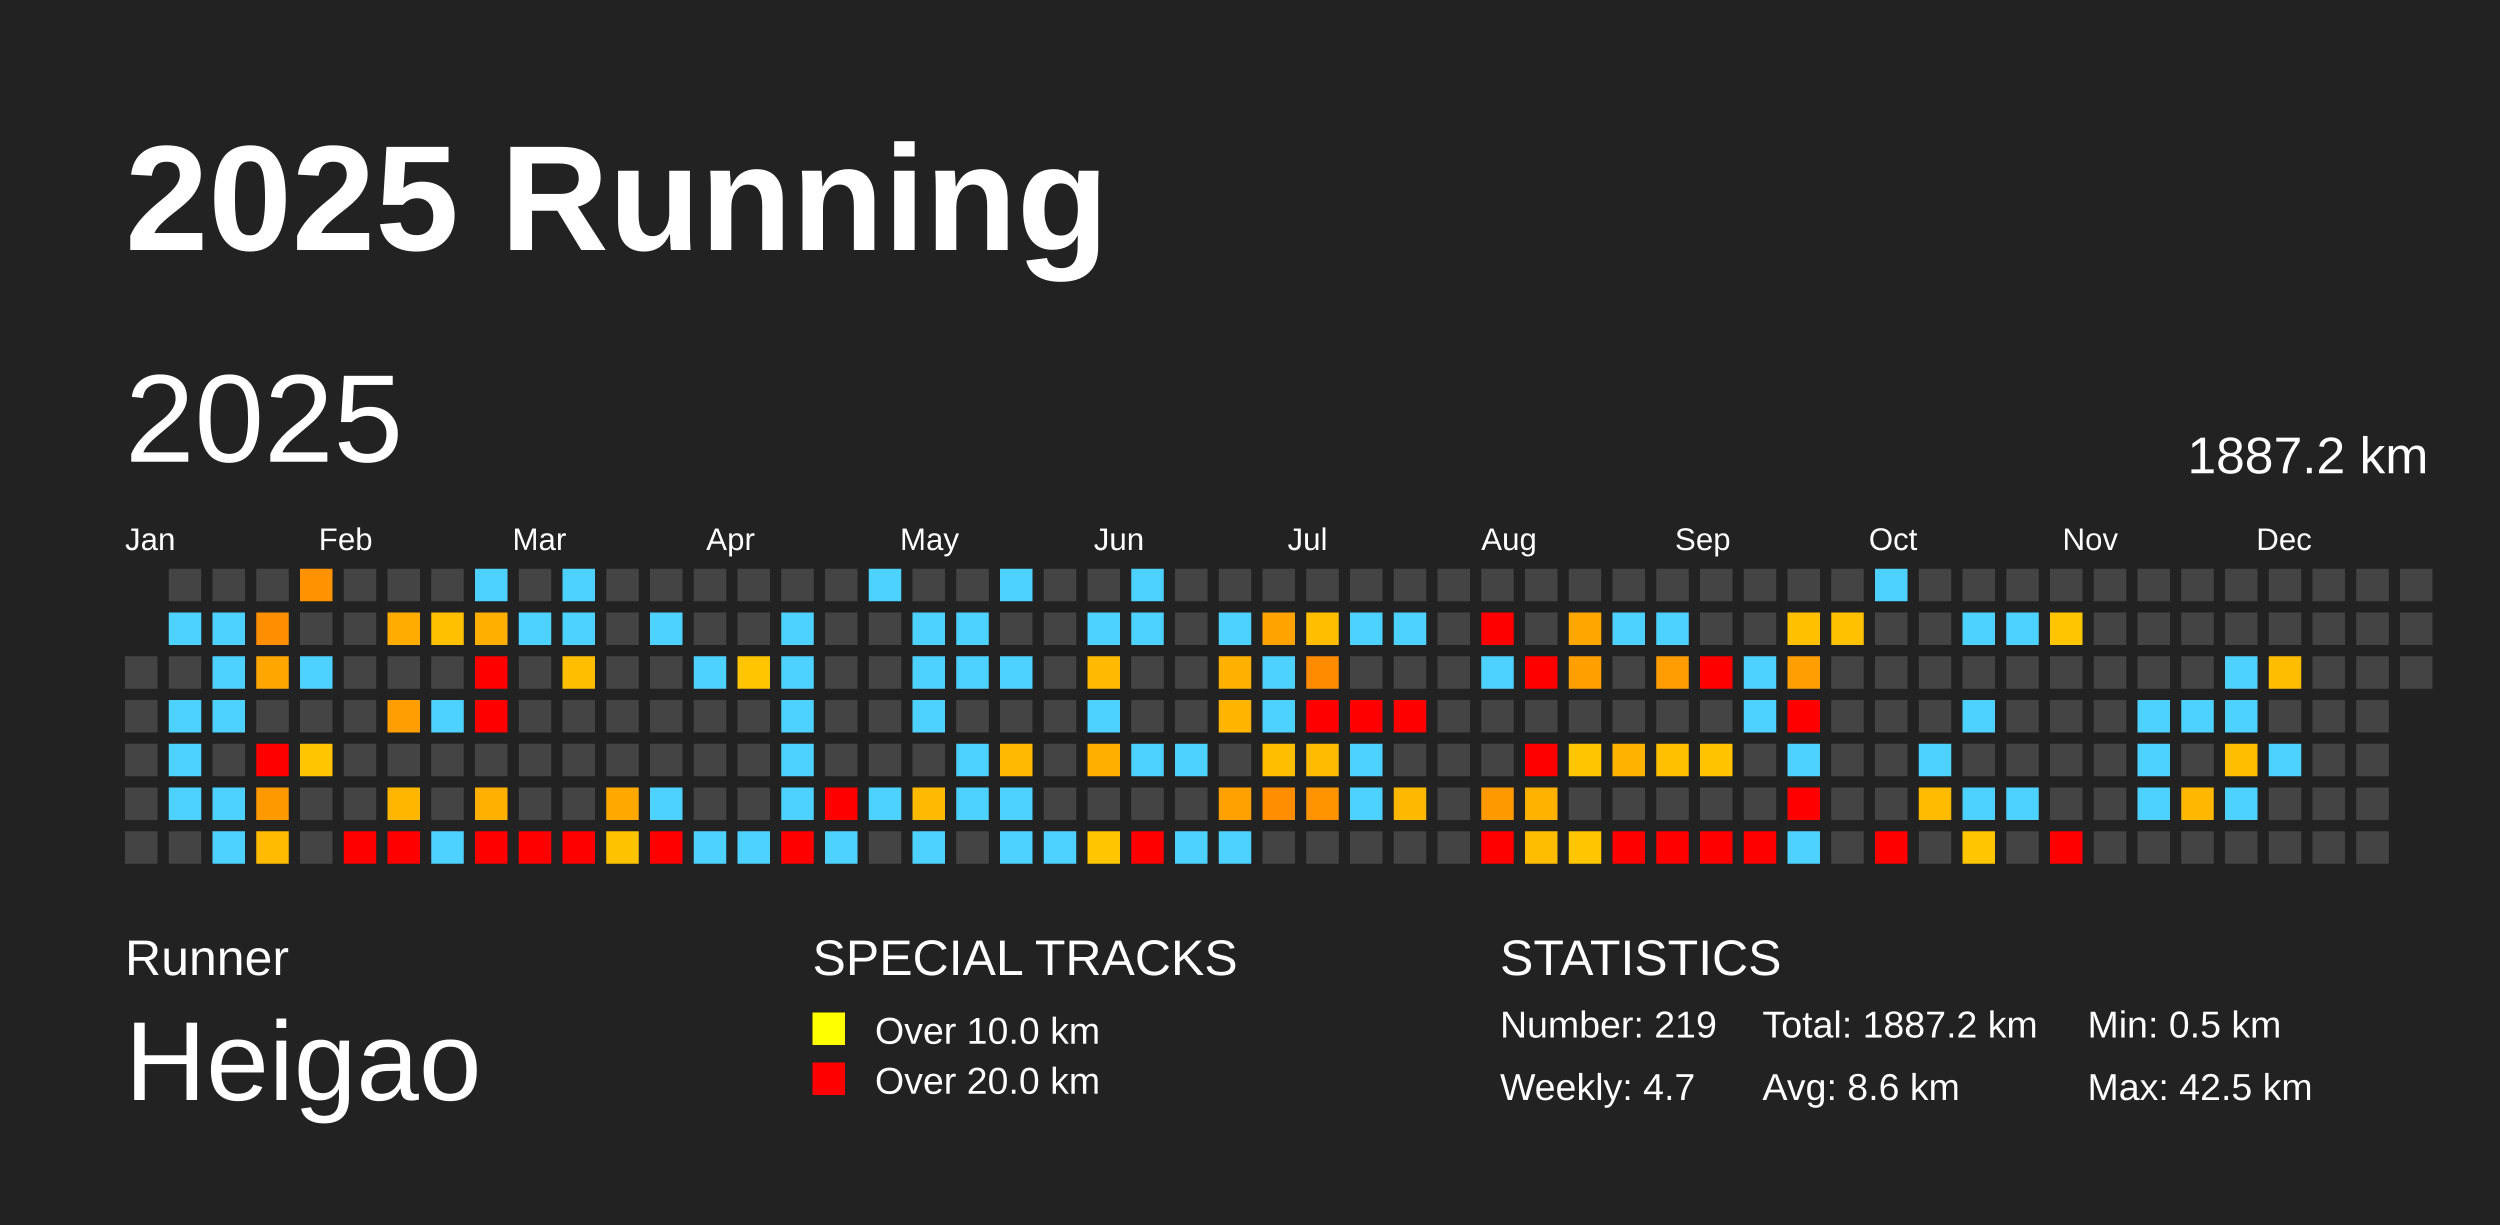
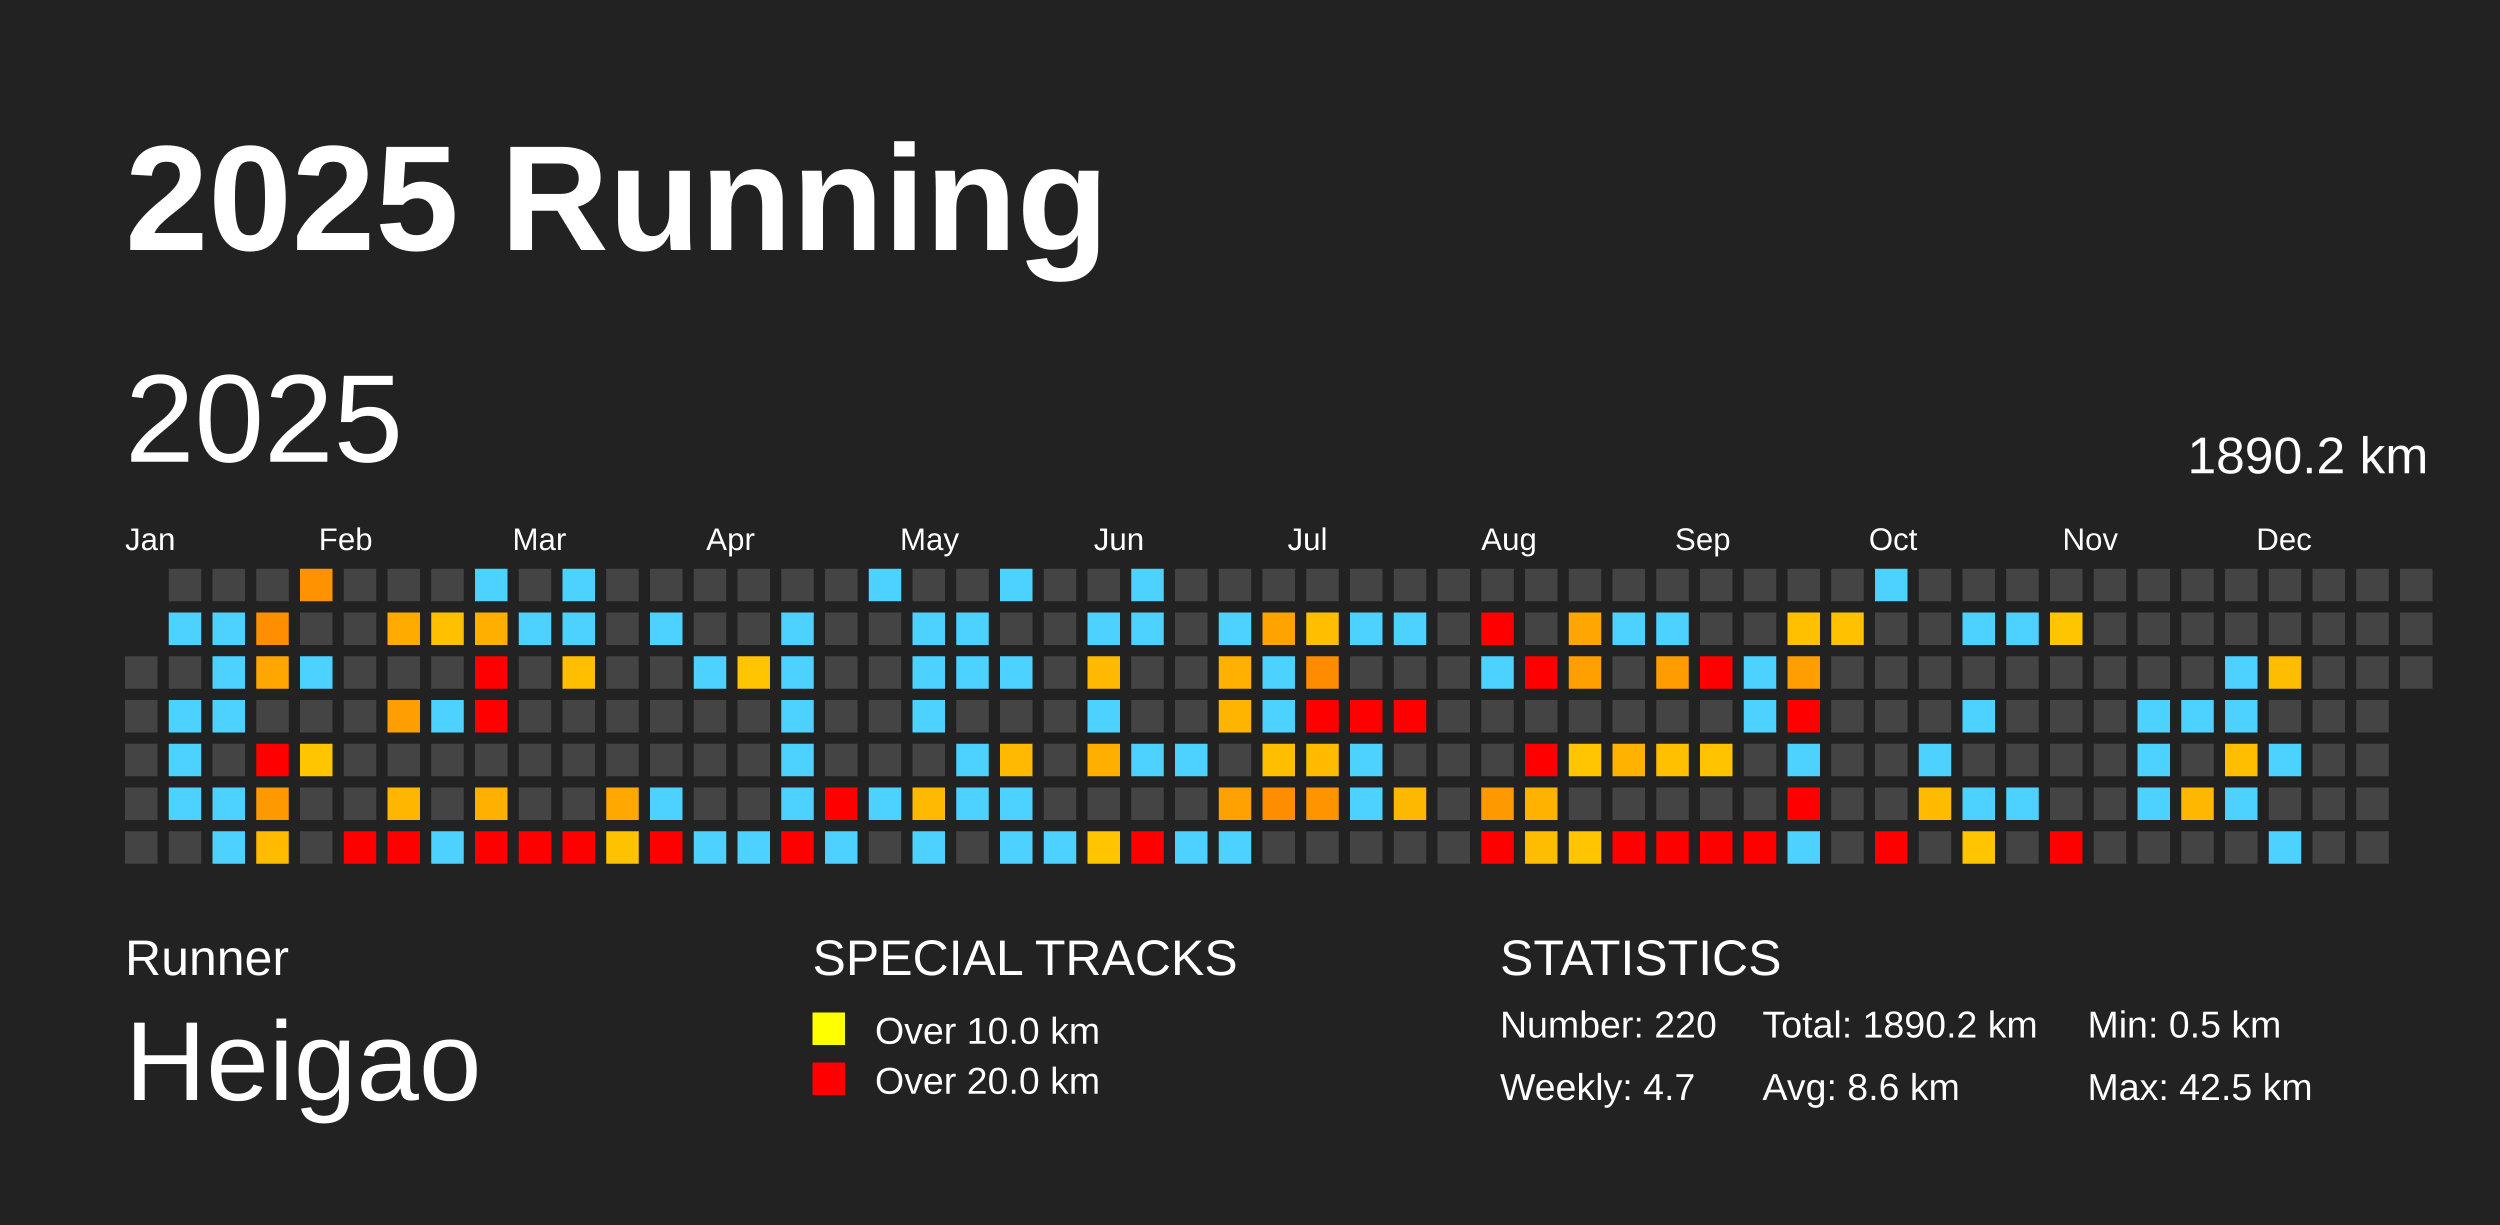
<svg xmlns="http://www.w3.org/2000/svg" baseProfile="full" height="98mm" version="1.1" viewBox="0,0,200,98" width="200mm">
  <defs />
  <rect fill="#222222" height="98" width="200" x="0" y="0" />
  <text fill="#FFFFFF" style="font-size:12px; font-family:Arial; font-weight:bold;" x="10" y="20">2025 Running</text>
  <text fill="#FFFFFF" style="font-size:4px; font-family:Arial" x="10" y="78">Runner</text>
  <text fill="#FFFFFF" style="font-size:9px; font-family:Arial" x="10" y="88">Heigao</text>
  <text fill="#FFFFFF" style="font-size:4px; font-family:Arial" x="65" y="78">SPECIAL TRACKS</text>
  <rect fill="yellow" height="2.6" width="2.6" x="65" y="81" />
  <text fill="#FFFFFF" style="font-size:3px; font-family:Arial" x="70" y="83.5">Over 10.0 km</text>
  <rect fill="red" height="2.6" width="2.6" x="65" y="85" />
  <text fill="#FFFFFF" style="font-size:3px; font-family:Arial" x="70" y="87.5">Over 20.0 km</text>
  <text fill="#FFFFFF" style="font-size:4px; font-family:Arial" x="120" y="78">STATISTICS</text>
-   <text fill="#FFFFFF" style="font-size:3px; font-family:Arial" x="120" y="83">Number: 219</text>
+   <text fill="#FFFFFF" style="font-size:3px; font-family:Arial" x="120" y="83">Number: 220</text>
  <text fill="#FFFFFF" style="font-size:3px; font-family:Arial" x="120" y="88">Weekly: 4.7</text>
-   <text fill="#FFFFFF" style="font-size:3px; font-family:Arial" x="141" y="83">Total: 1887.2 km</text>
+   <text fill="#FFFFFF" style="font-size:3px; font-family:Arial" x="141" y="83">Total: 1890.2 km</text>
  <text fill="#FFFFFF" style="font-size:3px; font-family:Arial" x="141" y="88">Avg: 8.6 km</text>
  <text fill="#FFFFFF" style="font-size:3px; font-family:Arial" x="167" y="83">Min: 0.5 km</text>
  <text fill="#FFFFFF" style="font-size:3px; font-family:Arial" x="167" y="88">Max: 42.5 km</text>
  <text dominant-baseline="hanging" fill="#FFFFFF" style="font-size:10.0px; font-family:Arial;" x="10" y="30">2025</text>
-   <text dominant-baseline="hanging" fill="#FFFFFF" style="font-size:4.125px; font-family:Arial;" x="175" y="35">1887.2 km</text>
+   <text dominant-baseline="hanging" fill="#FFFFFF" style="font-size:4.125px; font-family:Arial;" x="175" y="35">1890.2 km</text>
  <text fill="#FFFFFF" style="font-size:2.5px; font-family:Arial" x="10.0" y="44">Jan</text>
  <text fill="#FFFFFF" style="font-size:2.5px; font-family:Arial" x="25.5" y="44">Feb</text>
  <text fill="#FFFFFF" style="font-size:2.5px; font-family:Arial" x="41.0" y="44">Mar</text>
  <text fill="#FFFFFF" style="font-size:2.5px; font-family:Arial" x="56.5" y="44">Apr</text>
  <text fill="#FFFFFF" style="font-size:2.5px; font-family:Arial" x="72.0" y="44">May</text>
  <text fill="#FFFFFF" style="font-size:2.5px; font-family:Arial" x="87.5" y="44">Jun</text>
  <text fill="#FFFFFF" style="font-size:2.5px; font-family:Arial" x="103.0" y="44">Jul</text>
  <text fill="#FFFFFF" style="font-size:2.5px; font-family:Arial" x="118.5" y="44">Aug</text>
  <text fill="#FFFFFF" style="font-size:2.5px; font-family:Arial" x="134.0" y="44">Sep</text>
  <text fill="#FFFFFF" style="font-size:2.5px; font-family:Arial" x="149.5" y="44">Oct</text>
  <text fill="#FFFFFF" style="font-size:2.5px; font-family:Arial" x="165.0" y="44">Nov</text>
  <text fill="#FFFFFF" style="font-size:2.5px; font-family:Arial" x="180.5" y="44">Dec</text>
  <rect fill="#444444" height="2.6" width="2.6" x="10.0" y="52.5" />
  <rect fill="#444444" height="2.6" width="2.6" x="10.0" y="56.0" />
  <rect fill="#444444" height="2.6" width="2.6" x="10.0" y="59.5" />
  <rect fill="#444444" height="2.6" width="2.6" x="10.0" y="63.0" />
  <rect fill="#444444" height="2.6" width="2.6" x="10.0" y="66.5" />
  <rect fill="#444444" height="2.6" width="2.6" x="13.5" y="45.5" />
  <rect fill="#4dd2ff" height="2.6" width="2.6" x="13.5" y="49.0" />
  <rect fill="#444444" height="2.6" width="2.6" x="13.5" y="52.5" />
  <rect fill="#4dd2ff" height="2.6" width="2.6" x="13.5" y="56.0" />
  <rect fill="#4dd2ff" height="2.6" width="2.6" x="13.5" y="59.5" />
  <rect fill="#4dd2ff" height="2.6" width="2.6" x="13.5" y="63.0" />
  <rect fill="#444444" height="2.6" width="2.6" x="13.5" y="66.5" />
  <rect fill="#444444" height="2.6" width="2.6" x="17.0" y="45.5" />
  <rect fill="#4dd2ff" height="2.6" width="2.6" x="17.0" y="49.0" />
  <rect fill="#4dd2ff" height="2.6" width="2.6" x="17.0" y="52.5" />
  <rect fill="#4dd2ff" height="2.6" width="2.6" x="17.0" y="56.0" />
  <rect fill="#444444" height="2.6" width="2.6" x="17.0" y="59.5" />
  <rect fill="#4dd2ff" height="2.6" width="2.6" x="17.0" y="63.0" />
  <rect fill="#4dd2ff" height="2.6" width="2.6" x="17.0" y="66.5" />
  <rect fill="#444444" height="2.6" width="2.6" x="20.5" y="45.5" />
  <rect fill="#ff8e00" height="2.6" width="2.6" x="20.5" y="49.0" />
  <rect fill="#ffa600" height="2.6" width="2.6" x="20.5" y="52.5" />
  <rect fill="#444444" height="2.6" width="2.6" x="20.5" y="56.0" />
  <rect fill="red" height="2.6" width="2.6" x="20.5" y="59.5" />
  <rect fill="#ff9900" height="2.6" width="2.6" x="20.5" y="63.0" />
  <rect fill="#ffbb00" height="2.6" width="2.6" x="20.5" y="66.5" />
  <rect fill="#ff9200" height="2.6" width="2.6" x="24.0" y="45.5" />
  <rect fill="#444444" height="2.6" width="2.6" x="24.0" y="49.0" />
  <rect fill="#4dd2ff" height="2.6" width="2.6" x="24.0" y="52.5" />
  <rect fill="#444444" height="2.6" width="2.6" x="24.0" y="56.0" />
  <rect fill="#ffc500" height="2.6" width="2.6" x="24.0" y="59.5" />
  <rect fill="#444444" height="2.6" width="2.6" x="24.0" y="63.0" />
  <rect fill="#444444" height="2.6" width="2.6" x="24.0" y="66.5" />
  <rect fill="#444444" height="2.6" width="2.6" x="27.5" y="45.5" />
  <rect fill="#444444" height="2.6" width="2.6" x="27.5" y="49.0" />
  <rect fill="#444444" height="2.6" width="2.6" x="27.5" y="52.5" />
  <rect fill="#444444" height="2.6" width="2.6" x="27.5" y="56.0" />
  <rect fill="#444444" height="2.6" width="2.6" x="27.5" y="59.5" />
  <rect fill="#444444" height="2.6" width="2.6" x="27.5" y="63.0" />
  <rect fill="red" height="2.6" width="2.6" x="27.5" y="66.5" />
  <rect fill="#444444" height="2.6" width="2.6" x="31.0" y="45.5" />
  <rect fill="#ffab00" height="2.6" width="2.6" x="31.0" y="49.0" />
  <rect fill="#444444" height="2.6" width="2.6" x="31.0" y="52.5" />
  <rect fill="#ff9e00" height="2.6" width="2.6" x="31.0" y="56.0" />
  <rect fill="#444444" height="2.6" width="2.6" x="31.0" y="59.5" />
  <rect fill="#ffb600" height="2.6" width="2.6" x="31.0" y="63.0" />
  <rect fill="red" height="2.6" width="2.6" x="31.0" y="66.5" />
  <rect fill="#444444" height="2.6" width="2.6" x="34.5" y="45.5" />
  <rect fill="#ffc000" height="2.6" width="2.6" x="34.5" y="49.0" />
  <rect fill="#444444" height="2.6" width="2.6" x="34.5" y="52.5" />
  <rect fill="#4dd2ff" height="2.6" width="2.6" x="34.5" y="56.0" />
  <rect fill="#444444" height="2.6" width="2.6" x="34.5" y="59.5" />
  <rect fill="#444444" height="2.6" width="2.6" x="34.5" y="63.0" />
  <rect fill="#4dd2ff" height="2.6" width="2.6" x="34.5" y="66.5" />
  <rect fill="#4dd2ff" height="2.6" width="2.6" x="38.0" y="45.5" />
  <rect fill="#ffaf00" height="2.6" width="2.6" x="38.0" y="49.0" />
  <rect fill="red" height="2.6" width="2.6" x="38.0" y="52.5" />
  <rect fill="red" height="2.6" width="2.6" x="38.0" y="56.0" />
  <rect fill="#444444" height="2.6" width="2.6" x="38.0" y="59.5" />
  <rect fill="#ffb000" height="2.6" width="2.6" x="38.0" y="63.0" />
  <rect fill="red" height="2.6" width="2.6" x="38.0" y="66.5" />
  <rect fill="#444444" height="2.6" width="2.6" x="41.5" y="45.5" />
  <rect fill="#4dd2ff" height="2.6" width="2.6" x="41.5" y="49.0" />
  <rect fill="#444444" height="2.6" width="2.6" x="41.5" y="52.5" />
  <rect fill="#444444" height="2.6" width="2.6" x="41.5" y="56.0" />
  <rect fill="#444444" height="2.6" width="2.6" x="41.5" y="59.5" />
  <rect fill="#444444" height="2.6" width="2.6" x="41.5" y="63.0" />
  <rect fill="red" height="2.6" width="2.6" x="41.5" y="66.5" />
  <rect fill="#4dd2ff" height="2.6" width="2.6" x="45.0" y="45.5" />
  <rect fill="#4dd2ff" height="2.6" width="2.6" x="45.0" y="49.0" />
  <rect fill="#ffbf00" height="2.6" width="2.6" x="45.0" y="52.5" />
  <rect fill="#444444" height="2.6" width="2.6" x="45.0" y="56.0" />
  <rect fill="#444444" height="2.6" width="2.6" x="45.0" y="59.5" />
  <rect fill="#444444" height="2.6" width="2.6" x="45.0" y="63.0" />
  <rect fill="red" height="2.6" width="2.6" x="45.0" y="66.5" />
  <rect fill="#444444" height="2.6" width="2.6" x="48.5" y="45.5" />
  <rect fill="#444444" height="2.6" width="2.6" x="48.5" y="49.0" />
  <rect fill="#444444" height="2.6" width="2.6" x="48.5" y="52.5" />
  <rect fill="#444444" height="2.6" width="2.6" x="48.5" y="56.0" />
  <rect fill="#444444" height="2.6" width="2.6" x="48.5" y="59.5" />
  <rect fill="#ffa800" height="2.6" width="2.6" x="48.5" y="63.0" />
  <rect fill="#ffc200" height="2.6" width="2.6" x="48.5" y="66.5" />
  <rect fill="#444444" height="2.6" width="2.6" x="52.0" y="45.5" />
  <rect fill="#4dd2ff" height="2.6" width="2.6" x="52.0" y="49.0" />
  <rect fill="#444444" height="2.6" width="2.6" x="52.0" y="52.5" />
  <rect fill="#444444" height="2.6" width="2.6" x="52.0" y="56.0" />
  <rect fill="#444444" height="2.6" width="2.6" x="52.0" y="59.5" />
  <rect fill="#4dd2ff" height="2.6" width="2.6" x="52.0" y="63.0" />
  <rect fill="red" height="2.6" width="2.6" x="52.0" y="66.5" />
  <rect fill="#444444" height="2.6" width="2.6" x="55.5" y="45.5" />
  <rect fill="#444444" height="2.6" width="2.6" x="55.5" y="49.0" />
  <rect fill="#4dd2ff" height="2.6" width="2.6" x="55.5" y="52.5" />
  <rect fill="#444444" height="2.6" width="2.6" x="55.5" y="56.0" />
  <rect fill="#444444" height="2.6" width="2.6" x="55.5" y="59.5" />
  <rect fill="#444444" height="2.6" width="2.6" x="55.5" y="63.0" />
  <rect fill="#4dd2ff" height="2.6" width="2.6" x="55.5" y="66.5" />
  <rect fill="#444444" height="2.6" width="2.6" x="59.0" y="45.5" />
  <rect fill="#444444" height="2.6" width="2.6" x="59.0" y="49.0" />
  <rect fill="#ffc500" height="2.6" width="2.6" x="59.0" y="52.5" />
  <rect fill="#444444" height="2.6" width="2.6" x="59.0" y="56.0" />
  <rect fill="#444444" height="2.6" width="2.6" x="59.0" y="59.5" />
  <rect fill="#444444" height="2.6" width="2.6" x="59.0" y="63.0" />
  <rect fill="#4dd2ff" height="2.6" width="2.6" x="59.0" y="66.5" />
  <rect fill="#444444" height="2.6" width="2.6" x="62.5" y="45.5" />
  <rect fill="#4dd2ff" height="2.6" width="2.6" x="62.5" y="49.0" />
  <rect fill="#4dd2ff" height="2.6" width="2.6" x="62.5" y="52.5" />
  <rect fill="#4dd2ff" height="2.6" width="2.6" x="62.5" y="56.0" />
  <rect fill="#4dd2ff" height="2.6" width="2.6" x="62.5" y="59.5" />
  <rect fill="#4dd2ff" height="2.6" width="2.6" x="62.5" y="63.0" />
  <rect fill="red" height="2.6" width="2.6" x="62.5" y="66.5" />
  <rect fill="#444444" height="2.6" width="2.6" x="66.0" y="45.5" />
  <rect fill="#444444" height="2.6" width="2.6" x="66.0" y="49.0" />
  <rect fill="#444444" height="2.6" width="2.6" x="66.0" y="52.5" />
  <rect fill="#444444" height="2.6" width="2.6" x="66.0" y="56.0" />
  <rect fill="#444444" height="2.6" width="2.6" x="66.0" y="59.5" />
  <rect fill="red" height="2.6" width="2.6" x="66.0" y="63.0" />
  <rect fill="#4dd2ff" height="2.6" width="2.6" x="66.0" y="66.5" />
  <rect fill="#4dd2ff" height="2.6" width="2.6" x="69.5" y="45.5" />
  <rect fill="#444444" height="2.6" width="2.6" x="69.5" y="49.0" />
  <rect fill="#444444" height="2.6" width="2.6" x="69.5" y="52.5" />
  <rect fill="#444444" height="2.6" width="2.6" x="69.5" y="56.0" />
  <rect fill="#444444" height="2.6" width="2.6" x="69.5" y="59.5" />
  <rect fill="#4dd2ff" height="2.6" width="2.6" x="69.5" y="63.0" />
  <rect fill="#444444" height="2.6" width="2.6" x="69.5" y="66.5" />
  <rect fill="#444444" height="2.6" width="2.6" x="73.0" y="45.5" />
  <rect fill="#4dd2ff" height="2.6" width="2.6" x="73.0" y="49.0" />
  <rect fill="#4dd2ff" height="2.6" width="2.6" x="73.0" y="52.5" />
  <rect fill="#4dd2ff" height="2.6" width="2.6" x="73.0" y="56.0" />
  <rect fill="#444444" height="2.6" width="2.6" x="73.0" y="59.5" />
  <rect fill="#ffba00" height="2.6" width="2.6" x="73.0" y="63.0" />
  <rect fill="#4dd2ff" height="2.6" width="2.6" x="73.0" y="66.5" />
  <rect fill="#444444" height="2.6" width="2.6" x="76.5" y="45.5" />
  <rect fill="#4dd2ff" height="2.6" width="2.6" x="76.5" y="49.0" />
  <rect fill="#4dd2ff" height="2.6" width="2.6" x="76.5" y="52.5" />
  <rect fill="#444444" height="2.6" width="2.6" x="76.5" y="56.0" />
  <rect fill="#4dd2ff" height="2.6" width="2.6" x="76.5" y="59.5" />
  <rect fill="#4dd2ff" height="2.6" width="2.6" x="76.5" y="63.0" />
  <rect fill="#444444" height="2.6" width="2.6" x="76.5" y="66.5" />
  <rect fill="#4dd2ff" height="2.6" width="2.6" x="80.0" y="45.5" />
  <rect fill="#444444" height="2.6" width="2.6" x="80.0" y="49.0" />
  <rect fill="#4dd2ff" height="2.6" width="2.6" x="80.0" y="52.5" />
  <rect fill="#444444" height="2.6" width="2.6" x="80.0" y="56.0" />
  <rect fill="#ffba00" height="2.6" width="2.6" x="80.0" y="59.5" />
  <rect fill="#4dd2ff" height="2.6" width="2.6" x="80.0" y="63.0" />
  <rect fill="#4dd2ff" height="2.6" width="2.6" x="80.0" y="66.5" />
  <rect fill="#444444" height="2.6" width="2.6" x="83.5" y="45.5" />
  <rect fill="#444444" height="2.6" width="2.6" x="83.5" y="49.0" />
  <rect fill="#444444" height="2.6" width="2.6" x="83.5" y="52.5" />
  <rect fill="#444444" height="2.6" width="2.6" x="83.5" y="56.0" />
  <rect fill="#444444" height="2.6" width="2.6" x="83.5" y="59.5" />
  <rect fill="#444444" height="2.6" width="2.6" x="83.5" y="63.0" />
  <rect fill="#4dd2ff" height="2.6" width="2.6" x="83.5" y="66.5" />
  <rect fill="#444444" height="2.6" width="2.6" x="87.0" y="45.5" />
  <rect fill="#4dd2ff" height="2.6" width="2.6" x="87.0" y="49.0" />
  <rect fill="#ffba00" height="2.6" width="2.6" x="87.0" y="52.5" />
  <rect fill="#4dd2ff" height="2.6" width="2.6" x="87.0" y="56.0" />
  <rect fill="#ffaf00" height="2.6" width="2.6" x="87.0" y="59.5" />
  <rect fill="#444444" height="2.6" width="2.6" x="87.0" y="63.0" />
  <rect fill="#ffc600" height="2.6" width="2.6" x="87.0" y="66.5" />
  <rect fill="#4dd2ff" height="2.6" width="2.6" x="90.5" y="45.5" />
  <rect fill="#4dd2ff" height="2.6" width="2.6" x="90.5" y="49.0" />
  <rect fill="#444444" height="2.6" width="2.6" x="90.5" y="52.5" />
  <rect fill="#444444" height="2.6" width="2.6" x="90.5" y="56.0" />
  <rect fill="#4dd2ff" height="2.6" width="2.6" x="90.5" y="59.5" />
  <rect fill="#444444" height="2.6" width="2.6" x="90.5" y="63.0" />
  <rect fill="red" height="2.6" width="2.6" x="90.5" y="66.5" />
  <rect fill="#444444" height="2.6" width="2.6" x="94.0" y="45.5" />
  <rect fill="#444444" height="2.6" width="2.6" x="94.0" y="49.0" />
  <rect fill="#444444" height="2.6" width="2.6" x="94.0" y="52.5" />
  <rect fill="#444444" height="2.6" width="2.6" x="94.0" y="56.0" />
  <rect fill="#4dd2ff" height="2.6" width="2.6" x="94.0" y="59.5" />
  <rect fill="#444444" height="2.6" width="2.6" x="94.0" y="63.0" />
  <rect fill="#4dd2ff" height="2.6" width="2.6" x="94.0" y="66.5" />
  <rect fill="#444444" height="2.6" width="2.6" x="97.5" y="45.5" />
  <rect fill="#4dd2ff" height="2.6" width="2.6" x="97.5" y="49.0" />
  <rect fill="#ffb000" height="2.6" width="2.6" x="97.5" y="52.5" />
  <rect fill="#ffb400" height="2.6" width="2.6" x="97.5" y="56.0" />
  <rect fill="#444444" height="2.6" width="2.6" x="97.5" y="59.5" />
  <rect fill="#ffa100" height="2.6" width="2.6" x="97.5" y="63.0" />
  <rect fill="#4dd2ff" height="2.6" width="2.6" x="97.5" y="66.5" />
  <rect fill="#444444" height="2.6" width="2.6" x="101.0" y="45.5" />
  <rect fill="#ffa300" height="2.6" width="2.6" x="101.0" y="49.0" />
  <rect fill="#4dd2ff" height="2.6" width="2.6" x="101.0" y="52.5" />
  <rect fill="#4dd2ff" height="2.6" width="2.6" x="101.0" y="56.0" />
  <rect fill="#ffbf00" height="2.6" width="2.6" x="101.0" y="59.5" />
  <rect fill="#ff8d00" height="2.6" width="2.6" x="101.0" y="63.0" />
  <rect fill="#444444" height="2.6" width="2.6" x="101.0" y="66.5" />
  <rect fill="#444444" height="2.6" width="2.6" x="104.5" y="45.5" />
  <rect fill="#ffbe00" height="2.6" width="2.6" x="104.5" y="49.0" />
  <rect fill="#ff8b00" height="2.6" width="2.6" x="104.5" y="52.5" />
  <rect fill="red" height="2.6" width="2.6" x="104.5" y="56.0" />
  <rect fill="#ffbb00" height="2.6" width="2.6" x="104.5" y="59.5" />
  <rect fill="#ff9300" height="2.6" width="2.6" x="104.5" y="63.0" />
  <rect fill="#444444" height="2.6" width="2.6" x="104.5" y="66.5" />
  <rect fill="#444444" height="2.6" width="2.6" x="108.0" y="45.5" />
  <rect fill="#4dd2ff" height="2.6" width="2.6" x="108.0" y="49.0" />
  <rect fill="#444444" height="2.6" width="2.6" x="108.0" y="52.5" />
  <rect fill="red" height="2.6" width="2.6" x="108.0" y="56.0" />
  <rect fill="#4dd2ff" height="2.6" width="2.6" x="108.0" y="59.5" />
  <rect fill="#4dd2ff" height="2.6" width="2.6" x="108.0" y="63.0" />
  <rect fill="#444444" height="2.6" width="2.6" x="108.0" y="66.5" />
  <rect fill="#444444" height="2.6" width="2.6" x="111.5" y="45.5" />
  <rect fill="#4dd2ff" height="2.6" width="2.6" x="111.5" y="49.0" />
  <rect fill="#444444" height="2.6" width="2.6" x="111.5" y="52.5" />
  <rect fill="red" height="2.6" width="2.6" x="111.5" y="56.0" />
  <rect fill="#444444" height="2.6" width="2.6" x="111.5" y="59.5" />
  <rect fill="#ffb800" height="2.6" width="2.6" x="111.5" y="63.0" />
  <rect fill="#444444" height="2.6" width="2.6" x="111.5" y="66.5" />
  <rect fill="#444444" height="2.6" width="2.6" x="115.0" y="45.5" />
  <rect fill="#444444" height="2.6" width="2.6" x="115.0" y="49.0" />
  <rect fill="#444444" height="2.6" width="2.6" x="115.0" y="52.5" />
  <rect fill="#444444" height="2.6" width="2.6" x="115.0" y="56.0" />
  <rect fill="#444444" height="2.6" width="2.6" x="115.0" y="59.5" />
  <rect fill="#444444" height="2.6" width="2.6" x="115.0" y="63.0" />
  <rect fill="#444444" height="2.6" width="2.6" x="115.0" y="66.5" />
  <rect fill="#444444" height="2.6" width="2.6" x="118.5" y="45.5" />
  <rect fill="red" height="2.6" width="2.6" x="118.5" y="49.0" />
  <rect fill="#4dd2ff" height="2.6" width="2.6" x="118.5" y="52.5" />
  <rect fill="#444444" height="2.6" width="2.6" x="118.5" y="56.0" />
  <rect fill="#444444" height="2.6" width="2.6" x="118.5" y="59.5" />
  <rect fill="#ff9900" height="2.6" width="2.6" x="118.5" y="63.0" />
  <rect fill="red" height="2.6" width="2.6" x="118.5" y="66.5" />
  <rect fill="#444444" height="2.6" width="2.6" x="122.0" y="45.5" />
  <rect fill="#444444" height="2.6" width="2.6" x="122.0" y="49.0" />
  <rect fill="red" height="2.6" width="2.6" x="122.0" y="52.5" />
  <rect fill="#444444" height="2.6" width="2.6" x="122.0" y="56.0" />
  <rect fill="red" height="2.6" width="2.6" x="122.0" y="59.5" />
  <rect fill="#ffb200" height="2.6" width="2.6" x="122.0" y="63.0" />
  <rect fill="#ffbd00" height="2.6" width="2.6" x="122.0" y="66.5" />
  <rect fill="#444444" height="2.6" width="2.6" x="125.5" y="45.5" />
  <rect fill="#ffa600" height="2.6" width="2.6" x="125.5" y="49.0" />
  <rect fill="#ffa000" height="2.6" width="2.6" x="125.5" y="52.5" />
  <rect fill="#444444" height="2.6" width="2.6" x="125.5" y="56.0" />
  <rect fill="#ffc600" height="2.6" width="2.6" x="125.5" y="59.5" />
  <rect fill="#444444" height="2.6" width="2.6" x="125.5" y="63.0" />
  <rect fill="#ffc600" height="2.6" width="2.6" x="125.5" y="66.5" />
  <rect fill="#444444" height="2.6" width="2.6" x="129.0" y="45.5" />
  <rect fill="#4dd2ff" height="2.6" width="2.6" x="129.0" y="49.0" />
  <rect fill="#444444" height="2.6" width="2.6" x="129.0" y="52.5" />
  <rect fill="#444444" height="2.6" width="2.6" x="129.0" y="56.0" />
  <rect fill="#ffb200" height="2.6" width="2.6" x="129.0" y="59.5" />
  <rect fill="#444444" height="2.6" width="2.6" x="129.0" y="63.0" />
  <rect fill="red" height="2.6" width="2.6" x="129.0" y="66.5" />
  <rect fill="#444444" height="2.6" width="2.6" x="132.5" y="45.5" />
  <rect fill="#4dd2ff" height="2.6" width="2.6" x="132.5" y="49.0" />
  <rect fill="#ff9d00" height="2.6" width="2.6" x="132.5" y="52.5" />
  <rect fill="#444444" height="2.6" width="2.6" x="132.5" y="56.0" />
  <rect fill="#ffc000" height="2.6" width="2.6" x="132.5" y="59.5" />
  <rect fill="#444444" height="2.6" width="2.6" x="132.5" y="63.0" />
  <rect fill="red" height="2.6" width="2.6" x="132.5" y="66.5" />
  <rect fill="#444444" height="2.6" width="2.6" x="136.0" y="45.5" />
  <rect fill="#444444" height="2.6" width="2.6" x="136.0" y="49.0" />
  <rect fill="red" height="2.6" width="2.6" x="136.0" y="52.5" />
  <rect fill="#444444" height="2.6" width="2.6" x="136.0" y="56.0" />
  <rect fill="#ffc300" height="2.6" width="2.6" x="136.0" y="59.5" />
  <rect fill="#444444" height="2.6" width="2.6" x="136.0" y="63.0" />
  <rect fill="red" height="2.6" width="2.6" x="136.0" y="66.5" />
  <rect fill="#444444" height="2.6" width="2.6" x="139.5" y="45.5" />
  <rect fill="#444444" height="2.6" width="2.6" x="139.5" y="49.0" />
  <rect fill="#4dd2ff" height="2.6" width="2.6" x="139.5" y="52.5" />
  <rect fill="#4dd2ff" height="2.6" width="2.6" x="139.5" y="56.0" />
  <rect fill="#444444" height="2.6" width="2.6" x="139.5" y="59.5" />
  <rect fill="#444444" height="2.6" width="2.6" x="139.5" y="63.0" />
  <rect fill="red" height="2.6" width="2.6" x="139.5" y="66.5" />
  <rect fill="#444444" height="2.6" width="2.6" x="143.0" y="45.5" />
  <rect fill="#ffc000" height="2.6" width="2.6" x="143.0" y="49.0" />
  <rect fill="#ff9e00" height="2.6" width="2.6" x="143.0" y="52.5" />
  <rect fill="red" height="2.6" width="2.6" x="143.0" y="56.0" />
  <rect fill="#4dd2ff" height="2.6" width="2.6" x="143.0" y="59.5" />
  <rect fill="red" height="2.6" width="2.6" x="143.0" y="63.0" />
  <rect fill="#4dd2ff" height="2.6" width="2.6" x="143.0" y="66.5" />
  <rect fill="#444444" height="2.6" width="2.6" x="146.5" y="45.5" />
  <rect fill="#ffc100" height="2.6" width="2.6" x="146.5" y="49.0" />
  <rect fill="#444444" height="2.6" width="2.6" x="146.5" y="52.5" />
  <rect fill="#444444" height="2.6" width="2.6" x="146.5" y="56.0" />
  <rect fill="#444444" height="2.6" width="2.6" x="146.5" y="59.5" />
  <rect fill="#444444" height="2.6" width="2.6" x="146.5" y="63.0" />
  <rect fill="#444444" height="2.6" width="2.6" x="146.5" y="66.5" />
  <rect fill="#4dd2ff" height="2.6" width="2.6" x="150.0" y="45.5" />
  <rect fill="#444444" height="2.6" width="2.6" x="150.0" y="49.0" />
  <rect fill="#444444" height="2.6" width="2.6" x="150.0" y="52.5" />
  <rect fill="#444444" height="2.6" width="2.6" x="150.0" y="56.0" />
  <rect fill="#444444" height="2.6" width="2.6" x="150.0" y="59.5" />
  <rect fill="#444444" height="2.6" width="2.6" x="150.0" y="63.0" />
  <rect fill="red" height="2.6" width="2.6" x="150.0" y="66.5" />
  <rect fill="#444444" height="2.6" width="2.6" x="153.5" y="45.5" />
  <rect fill="#444444" height="2.6" width="2.6" x="153.5" y="49.0" />
  <rect fill="#444444" height="2.6" width="2.6" x="153.5" y="52.5" />
  <rect fill="#444444" height="2.6" width="2.6" x="153.5" y="56.0" />
  <rect fill="#4dd2ff" height="2.6" width="2.6" x="153.5" y="59.5" />
  <rect fill="#ffbb00" height="2.6" width="2.6" x="153.5" y="63.0" />
  <rect fill="#444444" height="2.6" width="2.6" x="153.5" y="66.5" />
  <rect fill="#444444" height="2.6" width="2.6" x="157.0" y="45.5" />
  <rect fill="#4dd2ff" height="2.6" width="2.6" x="157.0" y="49.0" />
  <rect fill="#444444" height="2.6" width="2.6" x="157.0" y="52.5" />
  <rect fill="#4dd2ff" height="2.6" width="2.6" x="157.0" y="56.0" />
  <rect fill="#444444" height="2.6" width="2.6" x="157.0" y="59.5" />
  <rect fill="#4dd2ff" height="2.6" width="2.6" x="157.0" y="63.0" />
  <rect fill="#ffc600" height="2.6" width="2.6" x="157.0" y="66.5" />
  <rect fill="#444444" height="2.6" width="2.6" x="160.5" y="45.5" />
  <rect fill="#4dd2ff" height="2.6" width="2.6" x="160.5" y="49.0" />
  <rect fill="#444444" height="2.6" width="2.6" x="160.5" y="52.5" />
  <rect fill="#444444" height="2.6" width="2.6" x="160.5" y="56.0" />
  <rect fill="#444444" height="2.6" width="2.6" x="160.5" y="59.5" />
  <rect fill="#4dd2ff" height="2.6" width="2.6" x="160.5" y="63.0" />
  <rect fill="#444444" height="2.6" width="2.6" x="160.5" y="66.5" />
  <rect fill="#444444" height="2.6" width="2.6" x="164.0" y="45.5" />
  <rect fill="#ffc600" height="2.6" width="2.6" x="164.0" y="49.0" />
  <rect fill="#444444" height="2.6" width="2.6" x="164.0" y="52.5" />
  <rect fill="#444444" height="2.6" width="2.6" x="164.0" y="56.0" />
  <rect fill="#444444" height="2.6" width="2.6" x="164.0" y="59.5" />
  <rect fill="#444444" height="2.6" width="2.6" x="164.0" y="63.0" />
  <rect fill="red" height="2.6" width="2.6" x="164.0" y="66.5" />
  <rect fill="#444444" height="2.6" width="2.6" x="167.5" y="45.5" />
  <rect fill="#444444" height="2.6" width="2.6" x="167.5" y="49.0" />
  <rect fill="#444444" height="2.6" width="2.6" x="167.5" y="52.5" />
  <rect fill="#444444" height="2.6" width="2.6" x="167.5" y="56.0" />
  <rect fill="#444444" height="2.6" width="2.6" x="167.5" y="59.5" />
  <rect fill="#444444" height="2.6" width="2.6" x="167.5" y="63.0" />
  <rect fill="#444444" height="2.6" width="2.6" x="167.5" y="66.5" />
  <rect fill="#444444" height="2.6" width="2.6" x="171.0" y="45.5" />
  <rect fill="#444444" height="2.6" width="2.6" x="171.0" y="49.0" />
  <rect fill="#444444" height="2.6" width="2.6" x="171.0" y="52.5" />
  <rect fill="#4dd2ff" height="2.6" width="2.6" x="171.0" y="56.0" />
  <rect fill="#4dd2ff" height="2.6" width="2.6" x="171.0" y="59.5" />
  <rect fill="#4dd2ff" height="2.6" width="2.6" x="171.0" y="63.0" />
  <rect fill="#444444" height="2.6" width="2.6" x="171.0" y="66.5" />
  <rect fill="#444444" height="2.6" width="2.6" x="174.5" y="45.5" />
  <rect fill="#444444" height="2.6" width="2.6" x="174.5" y="49.0" />
  <rect fill="#444444" height="2.6" width="2.6" x="174.5" y="52.5" />
  <rect fill="#4dd2ff" height="2.6" width="2.6" x="174.5" y="56.0" />
  <rect fill="#444444" height="2.6" width="2.6" x="174.5" y="59.5" />
  <rect fill="#ffb700" height="2.6" width="2.6" x="174.5" y="63.0" />
  <rect fill="#444444" height="2.6" width="2.6" x="174.5" y="66.5" />
  <rect fill="#444444" height="2.6" width="2.6" x="178.0" y="45.5" />
  <rect fill="#444444" height="2.6" width="2.6" x="178.0" y="49.0" />
  <rect fill="#4dd2ff" height="2.6" width="2.6" x="178.0" y="52.5" />
  <rect fill="#4dd2ff" height="2.6" width="2.6" x="178.0" y="56.0" />
  <rect fill="#ffbf00" height="2.6" width="2.6" x="178.0" y="59.5" />
  <rect fill="#4dd2ff" height="2.6" width="2.6" x="178.0" y="63.0" />
  <rect fill="#444444" height="2.6" width="2.6" x="178.0" y="66.5" />
  <rect fill="#444444" height="2.6" width="2.6" x="181.5" y="45.5" />
  <rect fill="#444444" height="2.6" width="2.6" x="181.5" y="49.0" />
  <rect fill="#ffbd00" height="2.6" width="2.6" x="181.5" y="52.5" />
  <rect fill="#444444" height="2.6" width="2.6" x="181.5" y="56.0" />
  <rect fill="#4dd2ff" height="2.6" width="2.6" x="181.5" y="59.5" />
  <rect fill="#444444" height="2.6" width="2.6" x="181.5" y="63.0" />
-   <rect fill="#444444" height="2.6" width="2.6" x="181.5" y="66.5" />
+   <rect fill="#4dd2ff" height="2.6" width="2.6" x="181.5" y="66.5" />
  <rect fill="#444444" height="2.6" width="2.6" x="185.0" y="45.5" />
  <rect fill="#444444" height="2.6" width="2.6" x="185.0" y="49.0" />
  <rect fill="#444444" height="2.6" width="2.6" x="185.0" y="52.5" />
  <rect fill="#444444" height="2.6" width="2.6" x="185.0" y="56.0" />
  <rect fill="#444444" height="2.6" width="2.6" x="185.0" y="59.5" />
  <rect fill="#444444" height="2.6" width="2.6" x="185.0" y="63.0" />
  <rect fill="#444444" height="2.6" width="2.6" x="185.0" y="66.5" />
  <rect fill="#444444" height="2.6" width="2.6" x="188.5" y="45.5" />
  <rect fill="#444444" height="2.6" width="2.6" x="188.5" y="49.0" />
  <rect fill="#444444" height="2.6" width="2.6" x="188.5" y="52.5" />
  <rect fill="#444444" height="2.6" width="2.6" x="188.5" y="56.0" />
  <rect fill="#444444" height="2.6" width="2.6" x="188.5" y="59.5" />
  <rect fill="#444444" height="2.6" width="2.6" x="188.5" y="63.0" />
  <rect fill="#444444" height="2.6" width="2.6" x="188.5" y="66.5" />
  <rect fill="#444444" height="2.6" width="2.6" x="192.0" y="45.5" />
  <rect fill="#444444" height="2.6" width="2.6" x="192.0" y="49.0" />
  <rect fill="#444444" height="2.6" width="2.6" x="192.0" y="52.5" />
</svg>
